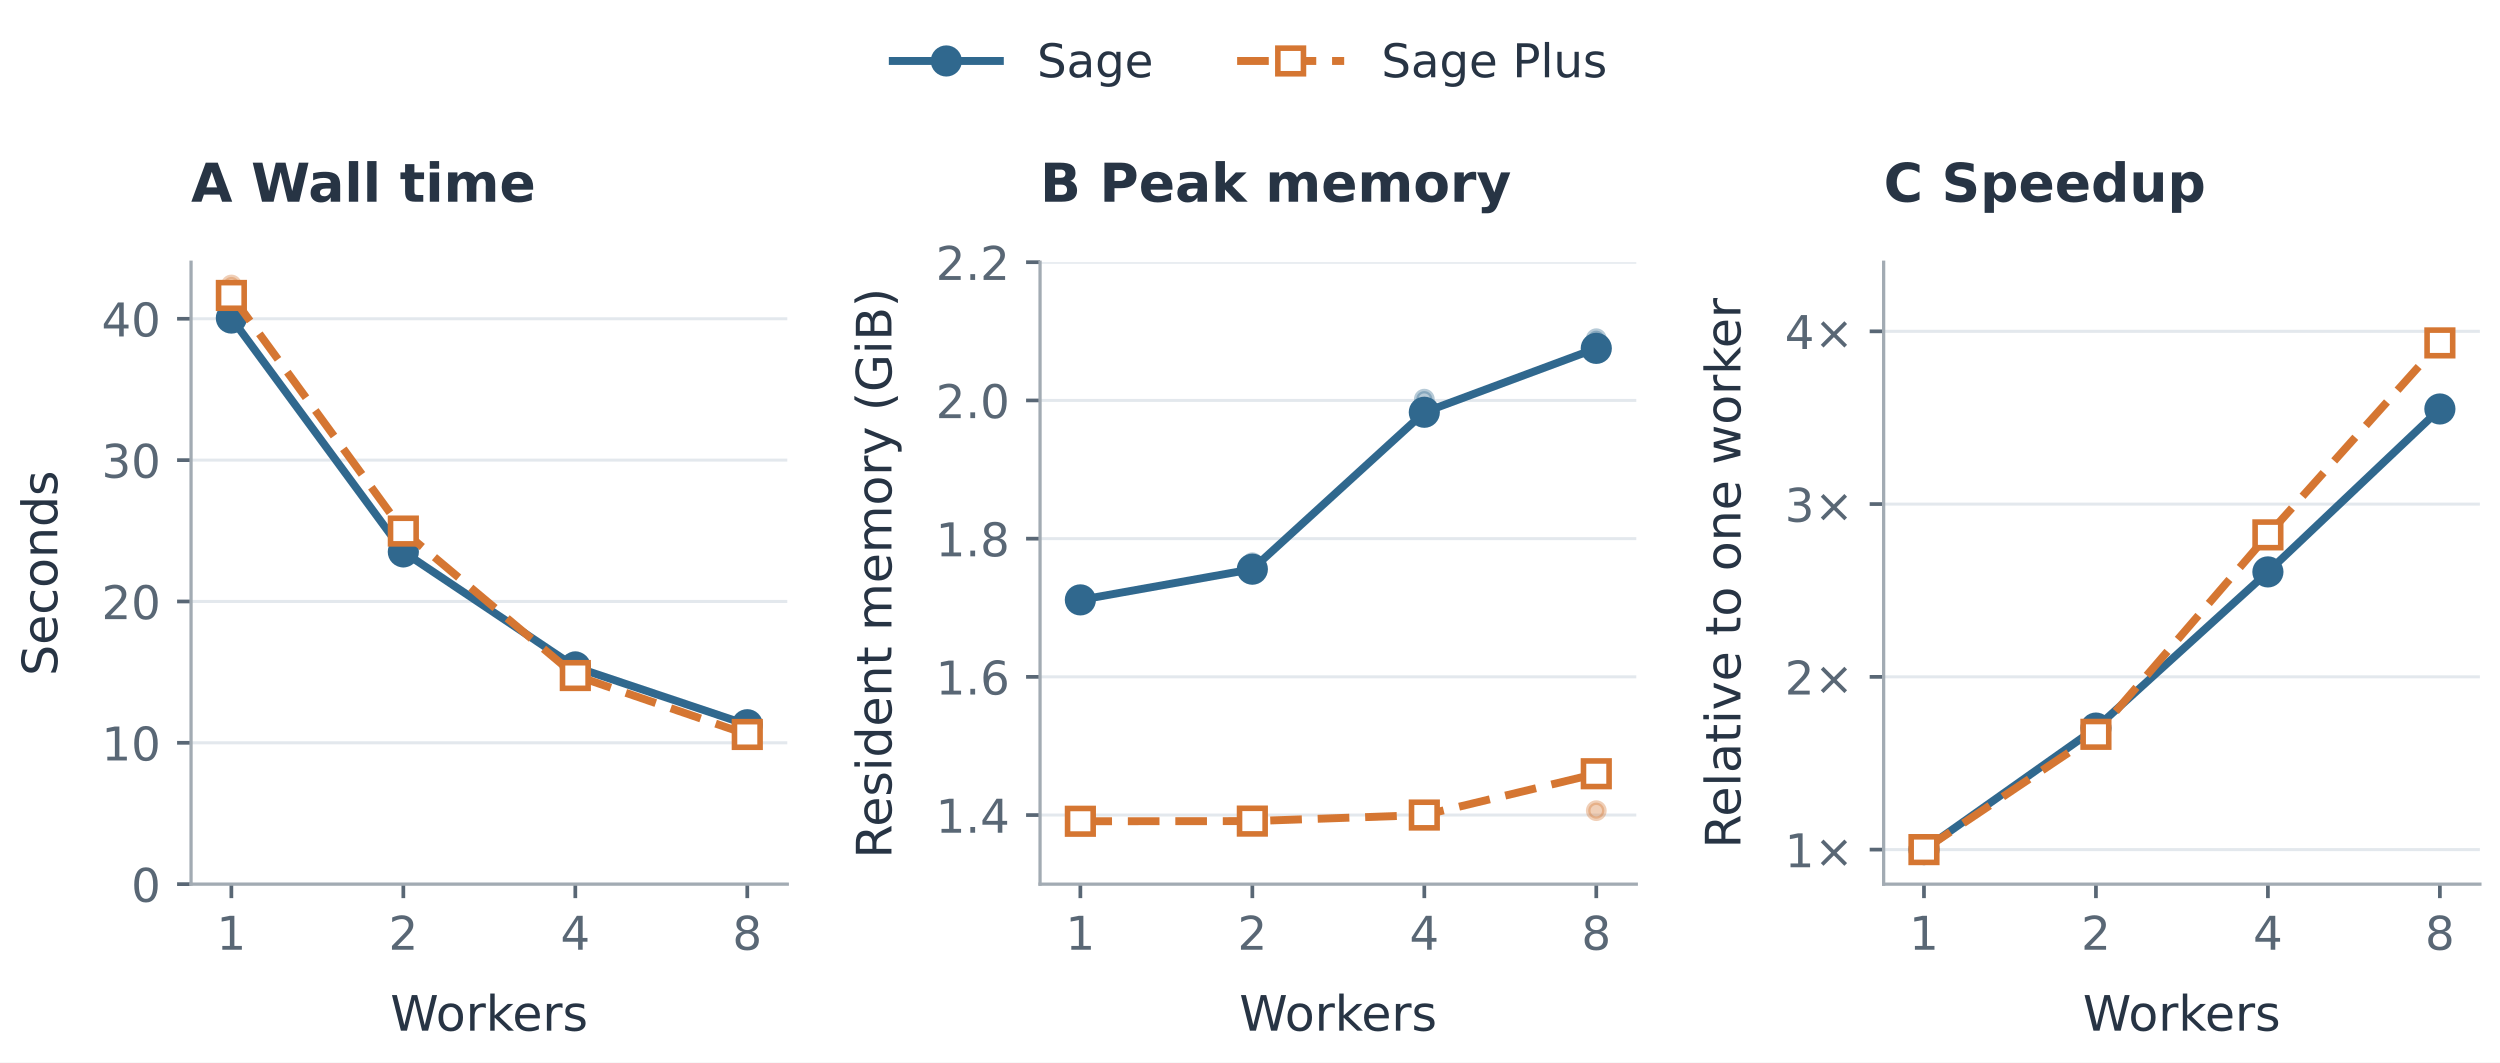
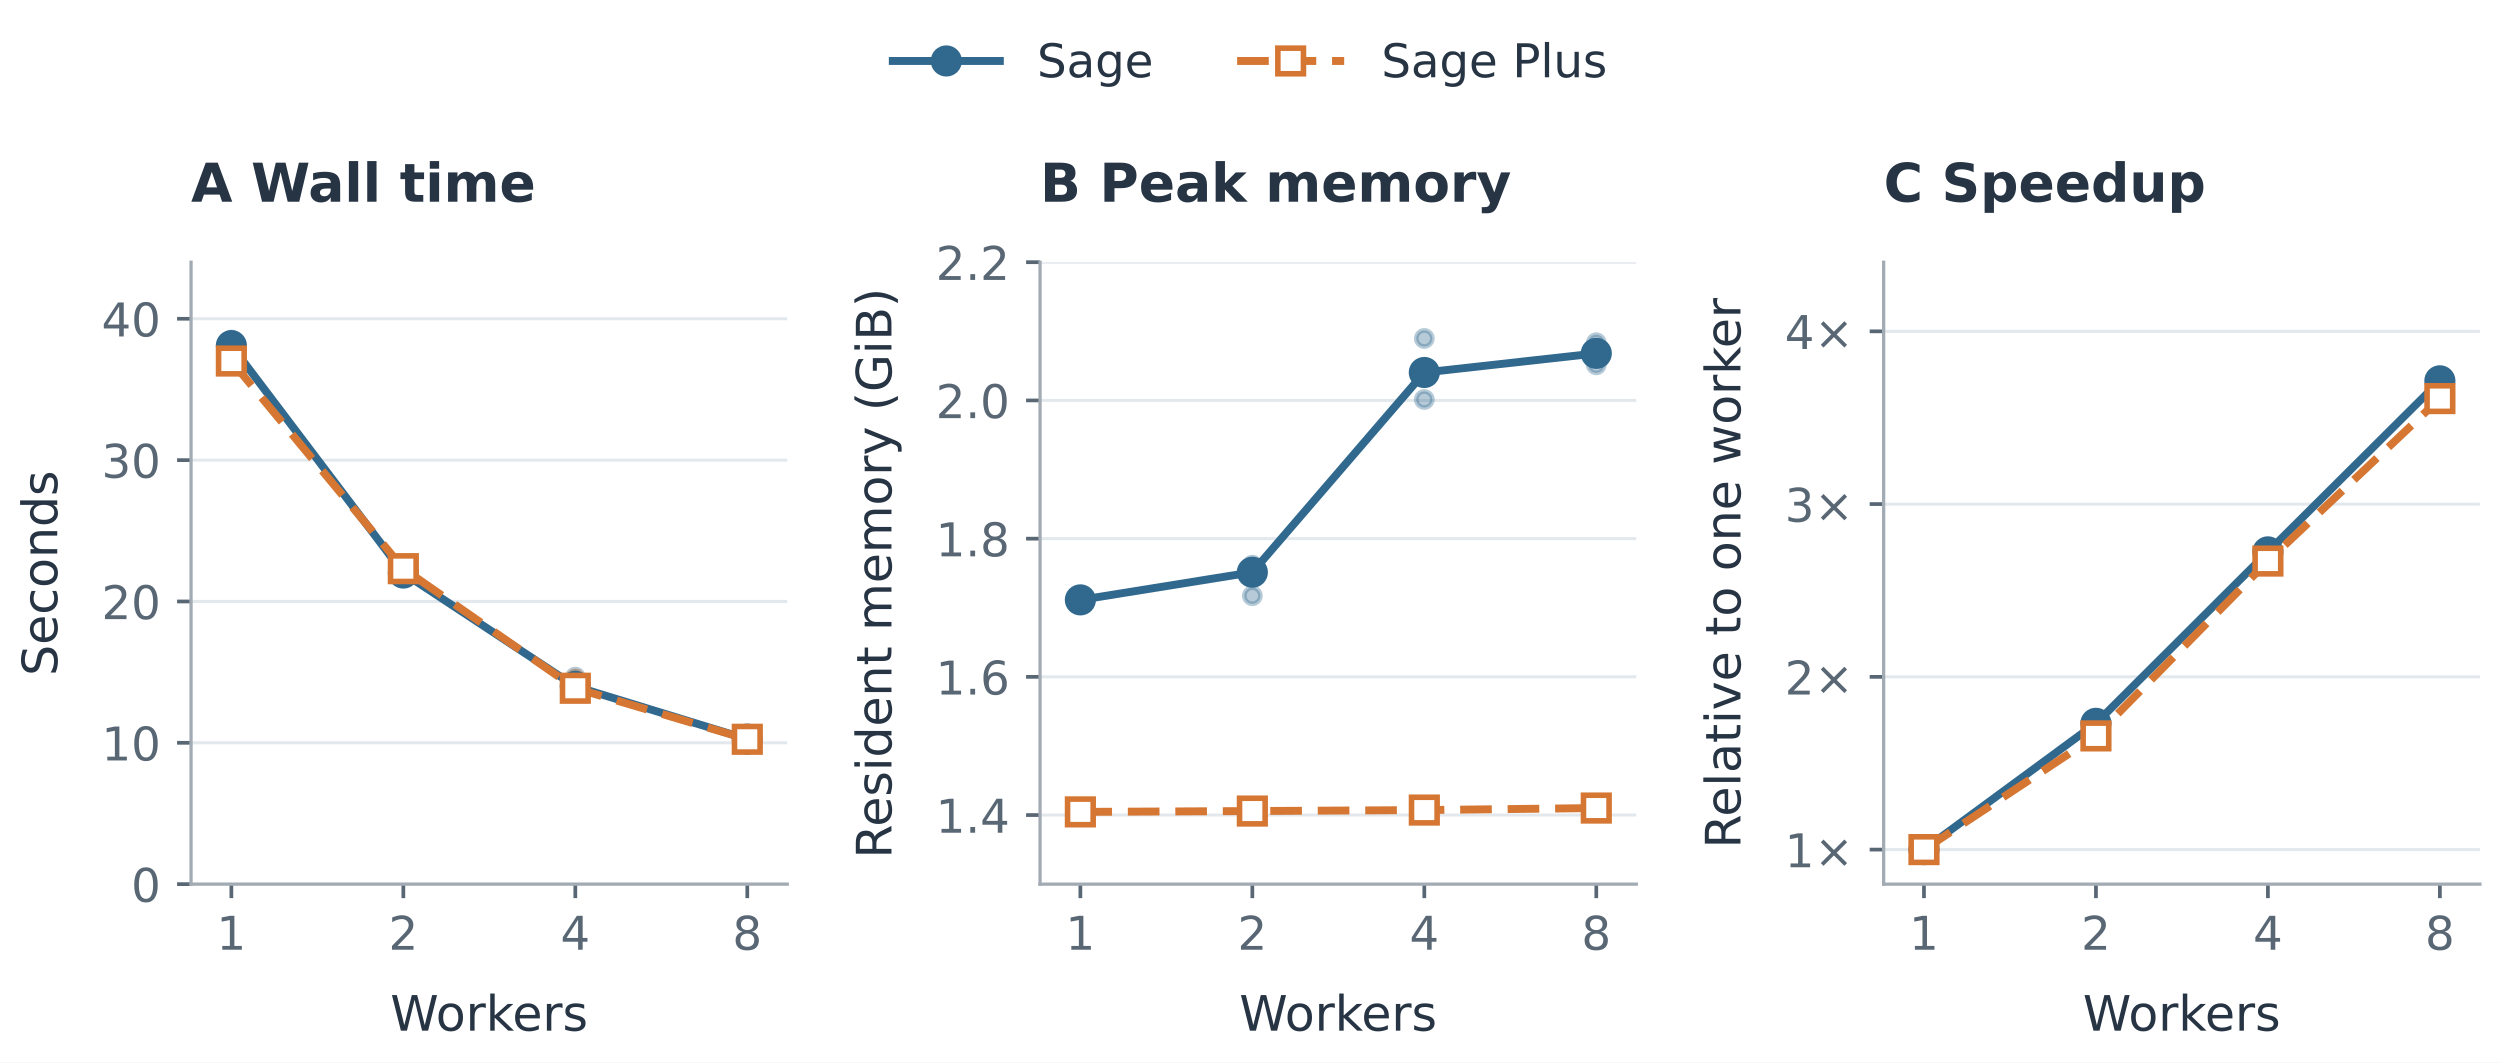
<svg xmlns="http://www.w3.org/2000/svg" xmlns:xlink="http://www.w3.org/1999/xlink" width="537.12pt" height="228.28pt" viewBox="0 0 537.12 228.28" version="1.1">
  <defs>
    <style type="text/css">*{stroke-linejoin: round; stroke-linecap: butt}</style>
  </defs>
  <g id="figure_1">
    <g id="patch_1">
      <path d="M 0 228.28  L 537.12 228.28  L 537.12 0  L 0 0  z " style="fill: #ffffff" />
    </g>
    <g id="axes_1">
      <g id="patch_2">
        <path d="M 41.046 189.959  L 169.148 189.959  L 169.148 56.339  L 41.046 56.339  z " style="fill: #ffffff" />
      </g>
      <g id="matplotlib.axis_1">
        <g id="xtick_1">
          <g id="line2d_1">
            <defs>
              <path id="ma67647b1fe" d="M 0 0  L 0 3  " style="stroke: #596775; stroke-width: 0.8" />
            </defs>
            <g>
              <use xlink:href="#ma67647b1fe" x="49.709" y="189.959" style="fill: #596775; stroke: #596775; stroke-width: 0.8" />
            </g>
          </g>
          <g id="text_1">
            <text style="font-size: 10px; font-family: 'DejaVu Sans'; text-anchor: middle; fill: #596775" x="49.709" y="204.057" transform="rotate(-0 49.70878 204.0568)">1</text>
          </g>
        </g>
        <g id="xtick_2">
          <g id="line2d_2">
            <g>
              <use xlink:href="#ma67647b1fe" x="86.656" y="189.959" style="fill: #596775; stroke: #596775; stroke-width: 0.8" />
            </g>
          </g>
          <g id="text_2">
            <text style="font-size: 10px; font-family: 'DejaVu Sans'; text-anchor: middle; fill: #596775" x="86.656" y="204.057" transform="rotate(-0 86.6565 204.0568)">2</text>
          </g>
        </g>
        <g id="xtick_3">
          <g id="line2d_3">
            <g>
              <use xlink:href="#ma67647b1fe" x="123.604" y="189.959" style="fill: #596775; stroke: #596775; stroke-width: 0.8" />
            </g>
          </g>
          <g id="text_3">
            <text style="font-size: 10px; font-family: 'DejaVu Sans'; text-anchor: middle; fill: #596775" x="123.604" y="204.057" transform="rotate(-0 123.6042 204.0568)">4</text>
          </g>
        </g>
        <g id="xtick_4">
          <g id="line2d_4">
            <g>
              <use xlink:href="#ma67647b1fe" x="160.552" y="189.959" style="fill: #596775; stroke: #596775; stroke-width: 0.8" />
            </g>
          </g>
          <g id="text_4">
            <text style="font-size: 10px; font-family: 'DejaVu Sans'; text-anchor: middle; fill: #596775" x="160.552" y="204.057" transform="rotate(-0 160.5519 204.0568)">8</text>
          </g>
        </g>
        <g id="text_5">
          <text style="font-size: 10.5px; font-family: 'DejaVu Sans'; text-anchor: middle; fill: #273444" x="105.097" y="221.438" transform="rotate(-0 105.097 221.4375)">Workers</text>
        </g>
      </g>
      <g id="matplotlib.axis_2">
        <g id="ytick_1">
          <g id="line2d_5">
            <path d="M 41.046 189.959  L 169.148 189.959  " clip-path="url(#pfbb60c9443)" style="fill: none; stroke: #e3e8ed; stroke-width: 0.65; stroke-linecap: square" />
          </g>
          <g id="line2d_6">
            <defs>
              <path id="m07b1a6ea65" d="M 0 0  L -3 0  " style="stroke: #596775; stroke-width: 0.8" />
            </defs>
            <g>
              <use xlink:href="#m07b1a6ea65" x="41.046" y="189.959" style="fill: #596775; stroke: #596775; stroke-width: 0.8" />
            </g>
          </g>
          <g id="text_6">
            <text style="font-size: 10px; font-family: 'DejaVu Sans'; text-anchor: end; fill: #596775" x="34.546" y="193.758" transform="rotate(-0 34.54582 193.758)">0</text>
          </g>
        </g>
        <g id="ytick_2">
          <g id="line2d_7">
            <path d="M 41.046 159.591  L 169.148 159.591  " clip-path="url(#pfbb60c9443)" style="fill: none; stroke: #e3e8ed; stroke-width: 0.65; stroke-linecap: square" />
          </g>
          <g id="line2d_8">
            <g>
              <use xlink:href="#m07b1a6ea65" x="41.046" y="159.591" style="fill: #596775; stroke: #596775; stroke-width: 0.8" />
            </g>
          </g>
          <g id="text_7">
            <text style="font-size: 10px; font-family: 'DejaVu Sans'; text-anchor: end; fill: #596775" x="34.546" y="163.39" transform="rotate(-0 34.54582 163.3898)">10</text>
          </g>
        </g>
        <g id="ytick_3">
          <g id="line2d_9">
            <path d="M 41.046 129.223  L 169.148 129.223  " clip-path="url(#pfbb60c9443)" style="fill: none; stroke: #e3e8ed; stroke-width: 0.65; stroke-linecap: square" />
          </g>
          <g id="line2d_10">
            <g>
              <use xlink:href="#m07b1a6ea65" x="41.046" y="129.223" style="fill: #596775; stroke: #596775; stroke-width: 0.8" />
            </g>
          </g>
          <g id="text_8">
            <text style="font-size: 10px; font-family: 'DejaVu Sans'; text-anchor: end; fill: #596775" x="34.546" y="133.022" transform="rotate(-0 34.54582 133.0216)">20</text>
          </g>
        </g>
        <g id="ytick_4">
          <g id="line2d_11">
            <path d="M 41.046 98.855  L 169.148 98.855  " clip-path="url(#pfbb60c9443)" style="fill: none; stroke: #e3e8ed; stroke-width: 0.65; stroke-linecap: square" />
          </g>
          <g id="line2d_12">
            <g>
              <use xlink:href="#m07b1a6ea65" x="41.046" y="98.855" style="fill: #596775; stroke: #596775; stroke-width: 0.8" />
            </g>
          </g>
          <g id="text_9">
            <text style="font-size: 10px; font-family: 'DejaVu Sans'; text-anchor: end; fill: #596775" x="34.546" y="102.653" transform="rotate(-0 34.54582 102.6533)">30</text>
          </g>
        </g>
        <g id="ytick_5">
          <g id="line2d_13">
            <path d="M 41.046 68.486  L 169.148 68.486  " clip-path="url(#pfbb60c9443)" style="fill: none; stroke: #e3e8ed; stroke-width: 0.65; stroke-linecap: square" />
          </g>
          <g id="line2d_14">
            <g>
              <use xlink:href="#m07b1a6ea65" x="41.046" y="68.486" style="fill: #596775; stroke: #596775; stroke-width: 0.8" />
            </g>
          </g>
          <g id="text_10">
            <text style="font-size: 10px; font-family: 'DejaVu Sans'; text-anchor: end; fill: #596775" x="34.546" y="72.285" transform="rotate(-0 34.54582 72.2851)">40</text>
          </g>
        </g>
        <g id="text_11">
          <text style="font-size: 10.5px; font-family: 'DejaVu Sans'; text-anchor: middle; fill: #273444" x="12.298" y="123.149" transform="rotate(-90 12.29836 123.1491)">Seconds</text>
        </g>
      </g>
      <g id="PathCollection_1">
        <defs>
          <path id="mdb1e1c463d" d="M 0 1.732  C 0.459 1.732 0.9 1.55 1.225 1.225  C 1.55 0.9 1.732 0.459 1.732 0  C 1.732 -0.459 1.55 -0.9 1.225 -1.225  C 0.9 -1.55 0.459 -1.732 0 -1.732  C -0.459 -1.732 -0.9 -1.55 -1.225 -1.225  C -1.55 -0.9 -1.732 -0.459 -1.732 0  C -1.732 0.459 -1.55 0.9 -1.225 1.225  C -0.9 1.55 -0.459 1.732 0 1.732  z " style="stroke: #30688e; stroke-opacity: 0.35" />
        </defs>
        <g clip-path="url(#pfbb60c9443)">
-           <use xlink:href="#mdb1e1c463d" x="49.709" y="67.241" style="fill: #30688e; fill-opacity: 0.35; stroke: #30688e; stroke-opacity: 0.35" />
-           <use xlink:href="#mdb1e1c463d" x="49.709" y="68.334" style="fill: #30688e; fill-opacity: 0.35; stroke: #30688e; stroke-opacity: 0.35" />
-           <use xlink:href="#mdb1e1c463d" x="49.709" y="69.094" style="fill: #30688e; fill-opacity: 0.35; stroke: #30688e; stroke-opacity: 0.35" />
+           <use xlink:href="#mdb1e1c463d" x="49.709" y="75.38" style="fill: #30688e; fill-opacity: 0.35; stroke: #30688e; stroke-opacity: 0.35" />
+           <use xlink:href="#mdb1e1c463d" x="49.709" y="73.042" style="fill: #30688e; fill-opacity: 0.35; stroke: #30688e; stroke-opacity: 0.35" />
+           <use xlink:href="#mdb1e1c463d" x="49.709" y="74.256" style="fill: #30688e; fill-opacity: 0.35; stroke: #30688e; stroke-opacity: 0.35" />
        </g>
      </g>
      <g id="PathCollection_2">
        <g clip-path="url(#pfbb60c9443)">
-           <use xlink:href="#mdb1e1c463d" x="86.656" y="117.318" style="fill: #30688e; fill-opacity: 0.35; stroke: #30688e; stroke-opacity: 0.35" />
-           <use xlink:href="#mdb1e1c463d" x="86.656" y="118.563" style="fill: #30688e; fill-opacity: 0.35; stroke: #30688e; stroke-opacity: 0.35" />
-           <use xlink:href="#mdb1e1c463d" x="86.656" y="119.717" style="fill: #30688e; fill-opacity: 0.35; stroke: #30688e; stroke-opacity: 0.35" />
+           <use xlink:href="#mdb1e1c463d" x="86.656" y="122.845" style="fill: #30688e; fill-opacity: 0.35; stroke: #30688e; stroke-opacity: 0.35" />
+           <use xlink:href="#mdb1e1c463d" x="86.656" y="123.119" style="fill: #30688e; fill-opacity: 0.35; stroke: #30688e; stroke-opacity: 0.35" />
+           <use xlink:href="#mdb1e1c463d" x="86.656" y="123.331" style="fill: #30688e; fill-opacity: 0.35; stroke: #30688e; stroke-opacity: 0.35" />
        </g>
      </g>
      <g id="PathCollection_3">
        <g clip-path="url(#pfbb60c9443)">
-           <use xlink:href="#mdb1e1c463d" x="123.604" y="142.099" style="fill: #30688e; fill-opacity: 0.35; stroke: #30688e; stroke-opacity: 0.35" />
-           <use xlink:href="#mdb1e1c463d" x="123.604" y="143.314" style="fill: #30688e; fill-opacity: 0.35; stroke: #30688e; stroke-opacity: 0.35" />
-           <use xlink:href="#mdb1e1c463d" x="123.604" y="144.012" style="fill: #30688e; fill-opacity: 0.35; stroke: #30688e; stroke-opacity: 0.35" />
+           <use xlink:href="#mdb1e1c463d" x="123.604" y="147.717" style="fill: #30688e; fill-opacity: 0.35; stroke: #30688e; stroke-opacity: 0.35" />
+           <use xlink:href="#mdb1e1c463d" x="123.604" y="145.47" style="fill: #30688e; fill-opacity: 0.35; stroke: #30688e; stroke-opacity: 0.35" />
+           <use xlink:href="#mdb1e1c463d" x="123.604" y="147.474" style="fill: #30688e; fill-opacity: 0.35; stroke: #30688e; stroke-opacity: 0.35" />
        </g>
      </g>
      <g id="PathCollection_4">
        <g clip-path="url(#pfbb60c9443)">
-           <use xlink:href="#mdb1e1c463d" x="160.552" y="155.977" style="fill: #30688e; fill-opacity: 0.35; stroke: #30688e; stroke-opacity: 0.35" />
-           <use xlink:href="#mdb1e1c463d" x="160.552" y="155.704" style="fill: #30688e; fill-opacity: 0.35; stroke: #30688e; stroke-opacity: 0.35" />
-           <use xlink:href="#mdb1e1c463d" x="160.552" y="155.431" style="fill: #30688e; fill-opacity: 0.35; stroke: #30688e; stroke-opacity: 0.35" />
+           <use xlink:href="#mdb1e1c463d" x="160.552" y="158.619" style="fill: #30688e; fill-opacity: 0.35; stroke: #30688e; stroke-opacity: 0.35" />
+           <use xlink:href="#mdb1e1c463d" x="160.552" y="159.895" style="fill: #30688e; fill-opacity: 0.35; stroke: #30688e; stroke-opacity: 0.35" />
+           <use xlink:href="#mdb1e1c463d" x="160.552" y="158.801" style="fill: #30688e; fill-opacity: 0.35; stroke: #30688e; stroke-opacity: 0.35" />
        </g>
      </g>
      <g id="PathCollection_5">
        <defs>
          <path id="m09f45ff270" d="M 0 1.732  C 0.459 1.732 0.9 1.55 1.225 1.225  C 1.55 0.9 1.732 0.459 1.732 0  C 1.732 -0.459 1.55 -0.9 1.225 -1.225  C 0.9 -1.55 0.459 -1.732 0 -1.732  C -0.459 -1.732 -0.9 -1.55 -1.225 -1.225  C -1.55 -0.9 -1.732 -0.459 -1.732 0  C -1.732 0.459 -1.55 0.9 -1.225 1.225  C -0.9 1.55 -0.459 1.732 0 1.732  z " style="stroke: #d57632; stroke-opacity: 0.35" />
        </defs>
        <g clip-path="url(#pfbb60c9443)">
-           <use xlink:href="#m09f45ff270" x="49.709" y="64.569" style="fill: #d57632; fill-opacity: 0.35; stroke: #d57632; stroke-opacity: 0.35" />
-           <use xlink:href="#m09f45ff270" x="49.709" y="61.228" style="fill: #d57632; fill-opacity: 0.35; stroke: #d57632; stroke-opacity: 0.35" />
-           <use xlink:href="#m09f45ff270" x="49.709" y="63.476" style="fill: #d57632; fill-opacity: 0.35; stroke: #d57632; stroke-opacity: 0.35" />
+           <use xlink:href="#m09f45ff270" x="49.709" y="77.657" style="fill: #d57632; fill-opacity: 0.35; stroke: #d57632; stroke-opacity: 0.35" />
+           <use xlink:href="#m09f45ff270" x="49.709" y="74.287" style="fill: #d57632; fill-opacity: 0.35; stroke: #d57632; stroke-opacity: 0.35" />
+           <use xlink:href="#m09f45ff270" x="49.709" y="77.566" style="fill: #d57632; fill-opacity: 0.35; stroke: #d57632; stroke-opacity: 0.35" />
        </g>
      </g>
      <g id="PathCollection_6">
        <g clip-path="url(#pfbb60c9443)">
-           <use xlink:href="#m09f45ff270" x="86.656" y="113.796" style="fill: #d57632; fill-opacity: 0.35; stroke: #d57632; stroke-opacity: 0.35" />
-           <use xlink:href="#m09f45ff270" x="86.656" y="115.952" style="fill: #d57632; fill-opacity: 0.35; stroke: #d57632; stroke-opacity: 0.35" />
-           <use xlink:href="#m09f45ff270" x="86.656" y="114.099" style="fill: #d57632; fill-opacity: 0.35; stroke: #d57632; stroke-opacity: 0.35" />
+           <use xlink:href="#m09f45ff270" x="86.656" y="122.876" style="fill: #d57632; fill-opacity: 0.35; stroke: #d57632; stroke-opacity: 0.35" />
+           <use xlink:href="#m09f45ff270" x="86.656" y="122.056" style="fill: #d57632; fill-opacity: 0.35; stroke: #d57632; stroke-opacity: 0.35" />
+           <use xlink:href="#m09f45ff270" x="86.656" y="122.177" style="fill: #d57632; fill-opacity: 0.35; stroke: #d57632; stroke-opacity: 0.35" />
        </g>
      </g>
      <g id="PathCollection_7">
        <g clip-path="url(#pfbb60c9443)">
-           <use xlink:href="#m09f45ff270" x="123.604" y="144.923" style="fill: #d57632; fill-opacity: 0.35; stroke: #d57632; stroke-opacity: 0.35" />
-           <use xlink:href="#m09f45ff270" x="123.604" y="145.136" style="fill: #d57632; fill-opacity: 0.35; stroke: #d57632; stroke-opacity: 0.35" />
-           <use xlink:href="#m09f45ff270" x="123.604" y="145.288" style="fill: #d57632; fill-opacity: 0.35; stroke: #d57632; stroke-opacity: 0.35" />
+           <use xlink:href="#m09f45ff270" x="123.604" y="147.93" style="fill: #d57632; fill-opacity: 0.35; stroke: #d57632; stroke-opacity: 0.35" />
+           <use xlink:href="#m09f45ff270" x="123.604" y="145.865" style="fill: #d57632; fill-opacity: 0.35; stroke: #d57632; stroke-opacity: 0.35" />
+           <use xlink:href="#m09f45ff270" x="123.604" y="147.869" style="fill: #d57632; fill-opacity: 0.35; stroke: #d57632; stroke-opacity: 0.35" />
        </g>
      </g>
      <g id="PathCollection_8">
        <g clip-path="url(#pfbb60c9443)">
-           <use xlink:href="#m09f45ff270" x="160.552" y="158.073" style="fill: #d57632; fill-opacity: 0.35; stroke: #d57632; stroke-opacity: 0.35" />
-           <use xlink:href="#m09f45ff270" x="160.552" y="157.678" style="fill: #d57632; fill-opacity: 0.35; stroke: #d57632; stroke-opacity: 0.35" />
-           <use xlink:href="#m09f45ff270" x="160.552" y="157.799" style="fill: #d57632; fill-opacity: 0.35; stroke: #d57632; stroke-opacity: 0.35" />
+           <use xlink:href="#m09f45ff270" x="160.552" y="158.771" style="fill: #d57632; fill-opacity: 0.35; stroke: #d57632; stroke-opacity: 0.35" />
+           <use xlink:href="#m09f45ff270" x="160.552" y="159.378" style="fill: #d57632; fill-opacity: 0.35; stroke: #d57632; stroke-opacity: 0.35" />
+           <use xlink:href="#m09f45ff270" x="160.552" y="158.832" style="fill: #d57632; fill-opacity: 0.35; stroke: #d57632; stroke-opacity: 0.35" />
        </g>
      </g>
      <g id="patch_3">
        <path d="M 41.046 189.959  L 41.046 56.339  " style="fill: none; stroke: #a2abb3; stroke-width: 0.7; stroke-linejoin: miter; stroke-linecap: square" />
      </g>
      <g id="patch_4">
        <path d="M 41.046 189.959  L 169.148 189.959  " style="fill: none; stroke: #a2abb3; stroke-width: 0.7; stroke-linejoin: miter; stroke-linecap: square" />
      </g>
      <g id="line2d_15">
-         <path d="M 49.709 68.334  L 86.656 118.563  L 123.604 143.314  L 160.552 155.704  " clip-path="url(#pfbb60c9443)" style="fill: none; stroke: #30688e; stroke-width: 1.7; stroke-linecap: square" />
+         <path d="M 49.709 74.256  L 86.656 123.119  L 123.604 147.474  L 160.552 158.801  " clip-path="url(#pfbb60c9443)" style="fill: none; stroke: #30688e; stroke-width: 1.7; stroke-linecap: square" />
        <defs>
          <path id="m2ec25e5ec6" d="M 0 2.75  C 0.729 2.75 1.429 2.46 1.945 1.945  C 2.46 1.429 2.75 0.729 2.75 0  C 2.75 -0.729 2.46 -1.429 1.945 -1.945  C 1.429 -2.46 0.729 -2.75 0 -2.75  C -0.729 -2.75 -1.429 -2.46 -1.945 -1.945  C -2.46 -1.429 -2.75 -0.729 -2.75 0  C -2.75 0.729 -2.46 1.429 -1.945 1.945  C -1.429 2.46 -0.729 2.75 0 2.75  z " style="stroke: #30688e; stroke-width: 1.2" />
        </defs>
        <g clip-path="url(#pfbb60c9443)">
-           <use xlink:href="#m2ec25e5ec6" x="49.709" y="68.334" style="fill: #30688e; stroke: #30688e; stroke-width: 1.2" />
-           <use xlink:href="#m2ec25e5ec6" x="86.656" y="118.563" style="fill: #30688e; stroke: #30688e; stroke-width: 1.2" />
-           <use xlink:href="#m2ec25e5ec6" x="123.604" y="143.314" style="fill: #30688e; stroke: #30688e; stroke-width: 1.2" />
-           <use xlink:href="#m2ec25e5ec6" x="160.552" y="155.704" style="fill: #30688e; stroke: #30688e; stroke-width: 1.2" />
+           <use xlink:href="#m2ec25e5ec6" x="49.709" y="74.256" style="fill: #30688e; stroke: #30688e; stroke-width: 1.2" />
+           <use xlink:href="#m2ec25e5ec6" x="86.656" y="123.119" style="fill: #30688e; stroke: #30688e; stroke-width: 1.2" />
+           <use xlink:href="#m2ec25e5ec6" x="123.604" y="147.474" style="fill: #30688e; stroke: #30688e; stroke-width: 1.2" />
+           <use xlink:href="#m2ec25e5ec6" x="160.552" y="158.801" style="fill: #30688e; stroke: #30688e; stroke-width: 1.2" />
        </g>
      </g>
      <g id="line2d_16">
-         <path d="M 49.709 63.476  L 86.656 114.099  L 123.604 145.136  L 160.552 157.799  " clip-path="url(#pfbb60c9443)" style="fill: none; stroke-dasharray: 6.8,3.4; stroke-dashoffset: 0; stroke: #d57632; stroke-width: 1.7" />
+         <path d="M 49.709 77.566  L 86.656 122.177  L 123.604 147.869  L 160.552 158.832  " clip-path="url(#pfbb60c9443)" style="fill: none; stroke-dasharray: 6.8,3.4; stroke-dashoffset: 0; stroke: #d57632; stroke-width: 1.7" />
        <defs>
          <path id="m84e4012bae" d="M -2.75 2.75  L 2.75 2.75  L 2.75 -2.75  L -2.75 -2.75  z " style="stroke: #d57632; stroke-width: 1.2; stroke-linejoin: miter" />
        </defs>
        <g clip-path="url(#pfbb60c9443)">
-           <use xlink:href="#m84e4012bae" x="49.709" y="63.476" style="fill: #ffffff; stroke: #d57632; stroke-width: 1.2; stroke-linejoin: miter" />
-           <use xlink:href="#m84e4012bae" x="86.656" y="114.099" style="fill: #ffffff; stroke: #d57632; stroke-width: 1.2; stroke-linejoin: miter" />
-           <use xlink:href="#m84e4012bae" x="123.604" y="145.136" style="fill: #ffffff; stroke: #d57632; stroke-width: 1.2; stroke-linejoin: miter" />
-           <use xlink:href="#m84e4012bae" x="160.552" y="157.799" style="fill: #ffffff; stroke: #d57632; stroke-width: 1.2; stroke-linejoin: miter" />
+           <use xlink:href="#m84e4012bae" x="49.709" y="77.566" style="fill: #ffffff; stroke: #d57632; stroke-width: 1.2; stroke-linejoin: miter" />
+           <use xlink:href="#m84e4012bae" x="86.656" y="122.177" style="fill: #ffffff; stroke: #d57632; stroke-width: 1.2; stroke-linejoin: miter" />
+           <use xlink:href="#m84e4012bae" x="123.604" y="147.869" style="fill: #ffffff; stroke: #d57632; stroke-width: 1.2; stroke-linejoin: miter" />
+           <use xlink:href="#m84e4012bae" x="160.552" y="158.832" style="fill: #ffffff; stroke: #d57632; stroke-width: 1.2; stroke-linejoin: miter" />
        </g>
      </g>
      <g id="text_12">
        <text style="font-weight: 700; font-size: 11.5px; font-family: 'DejaVu Sans'; text-anchor: start; fill: #273444" x="41.046" y="43.339" transform="rotate(-0 41.04582 43.33898)">A  Wall time</text>
      </g>
    </g>
    <g id="axes_2">
      <g id="patch_5">
        <path d="M 223.452 189.959  L 351.555 189.959  L 351.555 56.339  L 223.452 56.339  z " style="fill: #ffffff" />
      </g>
      <g id="matplotlib.axis_3">
        <g id="xtick_5">
          <g id="line2d_17">
            <g>
              <use xlink:href="#ma67647b1fe" x="232.115" y="189.959" style="fill: #596775; stroke: #596775; stroke-width: 0.8" />
            </g>
          </g>
          <g id="text_13">
            <text style="font-size: 10px; font-family: 'DejaVu Sans'; text-anchor: middle; fill: #596775" x="232.115" y="204.057" transform="rotate(-0 232.1151 204.0568)">1</text>
          </g>
        </g>
        <g id="xtick_6">
          <g id="line2d_18">
            <g>
              <use xlink:href="#ma67647b1fe" x="269.063" y="189.959" style="fill: #596775; stroke: #596775; stroke-width: 0.8" />
            </g>
          </g>
          <g id="text_14">
            <text style="font-size: 10px; font-family: 'DejaVu Sans'; text-anchor: middle; fill: #596775" x="269.063" y="204.057" transform="rotate(-0 269.0629 204.0568)">2</text>
          </g>
        </g>
        <g id="xtick_7">
          <g id="line2d_19">
            <g>
              <use xlink:href="#ma67647b1fe" x="306.011" y="189.959" style="fill: #596775; stroke: #596775; stroke-width: 0.8" />
            </g>
          </g>
          <g id="text_15">
            <text style="font-size: 10px; font-family: 'DejaVu Sans'; text-anchor: middle; fill: #596775" x="306.011" y="204.057" transform="rotate(-0 306.0106 204.0568)">4</text>
          </g>
        </g>
        <g id="xtick_8">
          <g id="line2d_20">
            <g>
              <use xlink:href="#ma67647b1fe" x="342.958" y="189.959" style="fill: #596775; stroke: #596775; stroke-width: 0.8" />
            </g>
          </g>
          <g id="text_16">
            <text style="font-size: 10px; font-family: 'DejaVu Sans'; text-anchor: middle; fill: #596775" x="342.958" y="204.057" transform="rotate(-0 342.9583 204.0568)">8</text>
          </g>
        </g>
        <g id="text_17">
          <text style="font-size: 10.5px; font-family: 'DejaVu Sans'; text-anchor: middle; fill: #273444" x="287.503" y="221.438" transform="rotate(-0 287.5034 221.4375)">Workers</text>
        </g>
      </g>
      <g id="matplotlib.axis_4">
        <g id="ytick_6">
          <g id="line2d_21">
            <path d="M 223.452 175.112  L 351.555 175.112  " clip-path="url(#p65ef04b254)" style="fill: none; stroke: #e3e8ed; stroke-width: 0.65; stroke-linecap: square" />
          </g>
          <g id="line2d_22">
            <g>
              <use xlink:href="#m07b1a6ea65" x="223.452" y="175.112" style="fill: #596775; stroke: #596775; stroke-width: 0.8" />
            </g>
          </g>
          <g id="text_18">
            <text style="font-size: 10px; font-family: 'DejaVu Sans'; text-anchor: end; fill: #596775" x="216.952" y="178.911" transform="rotate(-0 216.9522 178.9113)">1.4</text>
          </g>
        </g>
        <g id="ytick_7">
          <g id="line2d_23">
            <path d="M 223.452 145.419  L 351.555 145.419  " clip-path="url(#p65ef04b254)" style="fill: none; stroke: #e3e8ed; stroke-width: 0.65; stroke-linecap: square" />
          </g>
          <g id="line2d_24">
            <g>
              <use xlink:href="#m07b1a6ea65" x="223.452" y="145.419" style="fill: #596775; stroke: #596775; stroke-width: 0.8" />
            </g>
          </g>
          <g id="text_19">
            <text style="font-size: 10px; font-family: 'DejaVu Sans'; text-anchor: end; fill: #596775" x="216.952" y="149.218" transform="rotate(-0 216.9522 149.2179)">1.6</text>
          </g>
        </g>
        <g id="ytick_8">
          <g id="line2d_25">
            <path d="M 223.452 115.726  L 351.555 115.726  " clip-path="url(#p65ef04b254)" style="fill: none; stroke: #e3e8ed; stroke-width: 0.65; stroke-linecap: square" />
          </g>
          <g id="line2d_26">
            <g>
              <use xlink:href="#m07b1a6ea65" x="223.452" y="115.726" style="fill: #596775; stroke: #596775; stroke-width: 0.8" />
            </g>
          </g>
          <g id="text_20">
            <text style="font-size: 10px; font-family: 'DejaVu Sans'; text-anchor: end; fill: #596775" x="216.952" y="119.525" transform="rotate(-0 216.9522 119.5246)">1.8</text>
          </g>
        </g>
        <g id="ytick_9">
          <g id="line2d_27">
            <path d="M 223.452 86.032  L 351.555 86.032  " clip-path="url(#p65ef04b254)" style="fill: none; stroke: #e3e8ed; stroke-width: 0.65; stroke-linecap: square" />
          </g>
          <g id="line2d_28">
            <g>
              <use xlink:href="#m07b1a6ea65" x="223.452" y="86.032" style="fill: #596775; stroke: #596775; stroke-width: 0.8" />
            </g>
          </g>
          <g id="text_21">
            <text style="font-size: 10px; font-family: 'DejaVu Sans'; text-anchor: end; fill: #596775" x="216.952" y="89.831" transform="rotate(-0 216.9522 89.83119)">2.0</text>
          </g>
        </g>
        <g id="ytick_10">
          <g id="line2d_29">
            <path d="M 223.452 56.339  L 351.555 56.339  " clip-path="url(#p65ef04b254)" style="fill: none; stroke: #e3e8ed; stroke-width: 0.65; stroke-linecap: square" />
          </g>
          <g id="line2d_30">
            <g>
              <use xlink:href="#m07b1a6ea65" x="223.452" y="56.339" style="fill: #596775; stroke: #596775; stroke-width: 0.8" />
            </g>
          </g>
          <g id="text_22">
            <text style="font-size: 10px; font-family: 'DejaVu Sans'; text-anchor: end; fill: #596775" x="216.952" y="60.138" transform="rotate(-0 216.9522 60.13781)">2.2</text>
          </g>
        </g>
        <g id="text_23">
          <text style="font-size: 10.5px; font-family: 'DejaVu Sans'; text-anchor: middle; fill: #273444" x="191.527" y="123.149" transform="rotate(-90 191.5266 123.1491)">Resident memory (GiB)</text>
        </g>
      </g>
      <g id="PathCollection_9">
        <g clip-path="url(#p65ef04b254)">
-           <use xlink:href="#mdb1e1c463d" x="232.115" y="128.911" style="fill: #30688e; fill-opacity: 0.35; stroke: #30688e; stroke-opacity: 0.35" />
-           <use xlink:href="#mdb1e1c463d" x="232.115" y="128.86" style="fill: #30688e; fill-opacity: 0.35; stroke: #30688e; stroke-opacity: 0.35" />
-           <use xlink:href="#mdb1e1c463d" x="232.115" y="128.885" style="fill: #30688e; fill-opacity: 0.35; stroke: #30688e; stroke-opacity: 0.35" />
+           <use xlink:href="#mdb1e1c463d" x="232.115" y="128.892" style="fill: #30688e; fill-opacity: 0.35; stroke: #30688e; stroke-opacity: 0.35" />
+           <use xlink:href="#mdb1e1c463d" x="232.115" y="128.862" style="fill: #30688e; fill-opacity: 0.35; stroke: #30688e; stroke-opacity: 0.35" />
+           <use xlink:href="#mdb1e1c463d" x="232.115" y="128.883" style="fill: #30688e; fill-opacity: 0.35; stroke: #30688e; stroke-opacity: 0.35" />
        </g>
      </g>
      <g id="PathCollection_10">
        <g clip-path="url(#p65ef04b254)">
-           <use xlink:href="#mdb1e1c463d" x="269.063" y="122.286" style="fill: #30688e; fill-opacity: 0.35; stroke: #30688e; stroke-opacity: 0.35" />
-           <use xlink:href="#mdb1e1c463d" x="269.063" y="120.898" style="fill: #30688e; fill-opacity: 0.35; stroke: #30688e; stroke-opacity: 0.35" />
-           <use xlink:href="#mdb1e1c463d" x="269.063" y="123.319" style="fill: #30688e; fill-opacity: 0.35; stroke: #30688e; stroke-opacity: 0.35" />
+           <use xlink:href="#mdb1e1c463d" x="269.063" y="121.418" style="fill: #30688e; fill-opacity: 0.35; stroke: #30688e; stroke-opacity: 0.35" />
+           <use xlink:href="#mdb1e1c463d" x="269.063" y="127.995" style="fill: #30688e; fill-opacity: 0.35; stroke: #30688e; stroke-opacity: 0.35" />
+           <use xlink:href="#mdb1e1c463d" x="269.063" y="122.945" style="fill: #30688e; fill-opacity: 0.35; stroke: #30688e; stroke-opacity: 0.35" />
        </g>
      </g>
      <g id="PathCollection_11">
        <g clip-path="url(#p65ef04b254)">
-           <use xlink:href="#mdb1e1c463d" x="306.011" y="85.756" style="fill: #30688e; fill-opacity: 0.35; stroke: #30688e; stroke-opacity: 0.35" />
-           <use xlink:href="#mdb1e1c463d" x="306.011" y="88.574" style="fill: #30688e; fill-opacity: 0.35; stroke: #30688e; stroke-opacity: 0.35" />
-           <use xlink:href="#mdb1e1c463d" x="306.011" y="88.781" style="fill: #30688e; fill-opacity: 0.35; stroke: #30688e; stroke-opacity: 0.35" />
+           <use xlink:href="#mdb1e1c463d" x="306.011" y="72.717" style="fill: #30688e; fill-opacity: 0.35; stroke: #30688e; stroke-opacity: 0.35" />
+           <use xlink:href="#mdb1e1c463d" x="306.011" y="85.828" style="fill: #30688e; fill-opacity: 0.35; stroke: #30688e; stroke-opacity: 0.35" />
+           <use xlink:href="#mdb1e1c463d" x="306.011" y="80.029" style="fill: #30688e; fill-opacity: 0.35; stroke: #30688e; stroke-opacity: 0.35" />
        </g>
      </g>
      <g id="PathCollection_12">
        <g clip-path="url(#p65ef04b254)">
-           <use xlink:href="#mdb1e1c463d" x="342.958" y="72.77" style="fill: #30688e; fill-opacity: 0.35; stroke: #30688e; stroke-opacity: 0.35" />
-           <use xlink:href="#mdb1e1c463d" x="342.958" y="74.846" style="fill: #30688e; fill-opacity: 0.35; stroke: #30688e; stroke-opacity: 0.35" />
-           <use xlink:href="#mdb1e1c463d" x="342.958" y="74.965" style="fill: #30688e; fill-opacity: 0.35; stroke: #30688e; stroke-opacity: 0.35" />
+           <use xlink:href="#mdb1e1c463d" x="342.958" y="73.629" style="fill: #30688e; fill-opacity: 0.35; stroke: #30688e; stroke-opacity: 0.35" />
+           <use xlink:href="#mdb1e1c463d" x="342.958" y="75.92" style="fill: #30688e; fill-opacity: 0.35; stroke: #30688e; stroke-opacity: 0.35" />
+           <use xlink:href="#mdb1e1c463d" x="342.958" y="78.388" style="fill: #30688e; fill-opacity: 0.35; stroke: #30688e; stroke-opacity: 0.35" />
        </g>
      </g>
      <g id="PathCollection_13">
        <g clip-path="url(#p65ef04b254)">
-           <use xlink:href="#m09f45ff270" x="232.115" y="176.52" style="fill: #d57632; fill-opacity: 0.35; stroke: #d57632; stroke-opacity: 0.35" />
-           <use xlink:href="#m09f45ff270" x="232.115" y="176.447" style="fill: #d57632; fill-opacity: 0.35; stroke: #d57632; stroke-opacity: 0.35" />
-           <use xlink:href="#m09f45ff270" x="232.115" y="176.447" style="fill: #d57632; fill-opacity: 0.35; stroke: #d57632; stroke-opacity: 0.35" />
+           <use xlink:href="#m09f45ff270" x="232.115" y="174.381" style="fill: #d57632; fill-opacity: 0.35; stroke: #d57632; stroke-opacity: 0.35" />
+           <use xlink:href="#m09f45ff270" x="232.115" y="174.434" style="fill: #d57632; fill-opacity: 0.35; stroke: #d57632; stroke-opacity: 0.35" />
+           <use xlink:href="#m09f45ff270" x="232.115" y="174.451" style="fill: #d57632; fill-opacity: 0.35; stroke: #d57632; stroke-opacity: 0.35" />
        </g>
      </g>
      <g id="PathCollection_14">
        <g clip-path="url(#p65ef04b254)">
-           <use xlink:href="#m09f45ff270" x="269.063" y="176.427" style="fill: #d57632; fill-opacity: 0.35; stroke: #d57632; stroke-opacity: 0.35" />
-           <use xlink:href="#m09f45ff270" x="269.063" y="176.374" style="fill: #d57632; fill-opacity: 0.35; stroke: #d57632; stroke-opacity: 0.35" />
-           <use xlink:href="#m09f45ff270" x="269.063" y="176.412" style="fill: #d57632; fill-opacity: 0.35; stroke: #d57632; stroke-opacity: 0.35" />
+           <use xlink:href="#m09f45ff270" x="269.063" y="174.253" style="fill: #d57632; fill-opacity: 0.35; stroke: #d57632; stroke-opacity: 0.35" />
+           <use xlink:href="#m09f45ff270" x="269.063" y="174.148" style="fill: #d57632; fill-opacity: 0.35; stroke: #d57632; stroke-opacity: 0.35" />
+           <use xlink:href="#m09f45ff270" x="269.063" y="174.279" style="fill: #d57632; fill-opacity: 0.35; stroke: #d57632; stroke-opacity: 0.35" />
        </g>
      </g>
      <g id="PathCollection_15">
        <g clip-path="url(#p65ef04b254)">
-           <use xlink:href="#m09f45ff270" x="306.011" y="174.095" style="fill: #d57632; fill-opacity: 0.35; stroke: #d57632; stroke-opacity: 0.35" />
-           <use xlink:href="#m09f45ff270" x="306.011" y="175.11" style="fill: #d57632; fill-opacity: 0.35; stroke: #d57632; stroke-opacity: 0.35" />
-           <use xlink:href="#m09f45ff270" x="306.011" y="175.847" style="fill: #d57632; fill-opacity: 0.35; stroke: #d57632; stroke-opacity: 0.35" />
+           <use xlink:href="#m09f45ff270" x="306.011" y="174.041" style="fill: #d57632; fill-opacity: 0.35; stroke: #d57632; stroke-opacity: 0.35" />
+           <use xlink:href="#m09f45ff270" x="306.011" y="174.255" style="fill: #d57632; fill-opacity: 0.35; stroke: #d57632; stroke-opacity: 0.35" />
+           <use xlink:href="#m09f45ff270" x="306.011" y="173.533" style="fill: #d57632; fill-opacity: 0.35; stroke: #d57632; stroke-opacity: 0.35" />
        </g>
      </g>
      <g id="PathCollection_16">
        <g clip-path="url(#p65ef04b254)">
-           <use xlink:href="#m09f45ff270" x="342.958" y="166.238" style="fill: #d57632; fill-opacity: 0.35; stroke: #d57632; stroke-opacity: 0.35" />
-           <use xlink:href="#m09f45ff270" x="342.958" y="174.169" style="fill: #d57632; fill-opacity: 0.35; stroke: #d57632; stroke-opacity: 0.35" />
-           <use xlink:href="#m09f45ff270" x="342.958" y="165.652" style="fill: #d57632; fill-opacity: 0.35; stroke: #d57632; stroke-opacity: 0.35" />
+           <use xlink:href="#m09f45ff270" x="342.958" y="173.842" style="fill: #d57632; fill-opacity: 0.35; stroke: #d57632; stroke-opacity: 0.35" />
+           <use xlink:href="#m09f45ff270" x="342.958" y="173.607" style="fill: #d57632; fill-opacity: 0.35; stroke: #d57632; stroke-opacity: 0.35" />
+           <use xlink:href="#m09f45ff270" x="342.958" y="173.588" style="fill: #d57632; fill-opacity: 0.35; stroke: #d57632; stroke-opacity: 0.35" />
        </g>
      </g>
      <g id="patch_6">
        <path d="M 223.452 189.959  L 223.452 56.339  " style="fill: none; stroke: #a2abb3; stroke-width: 0.7; stroke-linejoin: miter; stroke-linecap: square" />
      </g>
      <g id="patch_7">
        <path d="M 223.452 189.959  L 351.555 189.959  " style="fill: none; stroke: #a2abb3; stroke-width: 0.7; stroke-linejoin: miter; stroke-linecap: square" />
      </g>
      <g id="line2d_31">
-         <path d="M 232.115 128.885  L 269.063 122.286  L 306.011 88.574  L 342.958 74.846  " clip-path="url(#p65ef04b254)" style="fill: none; stroke: #30688e; stroke-width: 1.7; stroke-linecap: square" />
-         <g clip-path="url(#p65ef04b254)">
-           <use xlink:href="#m2ec25e5ec6" x="232.115" y="128.885" style="fill: #30688e; stroke: #30688e; stroke-width: 1.2" />
-           <use xlink:href="#m2ec25e5ec6" x="269.063" y="122.286" style="fill: #30688e; stroke: #30688e; stroke-width: 1.2" />
-           <use xlink:href="#m2ec25e5ec6" x="306.011" y="88.574" style="fill: #30688e; stroke: #30688e; stroke-width: 1.2" />
-           <use xlink:href="#m2ec25e5ec6" x="342.958" y="74.846" style="fill: #30688e; stroke: #30688e; stroke-width: 1.2" />
+         <path d="M 232.115 128.883  L 269.063 122.945  L 306.011 80.029  L 342.958 75.92  " clip-path="url(#p65ef04b254)" style="fill: none; stroke: #30688e; stroke-width: 1.7; stroke-linecap: square" />
+         <g clip-path="url(#p65ef04b254)">
+           <use xlink:href="#m2ec25e5ec6" x="232.115" y="128.883" style="fill: #30688e; stroke: #30688e; stroke-width: 1.2" />
+           <use xlink:href="#m2ec25e5ec6" x="269.063" y="122.945" style="fill: #30688e; stroke: #30688e; stroke-width: 1.2" />
+           <use xlink:href="#m2ec25e5ec6" x="306.011" y="80.029" style="fill: #30688e; stroke: #30688e; stroke-width: 1.2" />
+           <use xlink:href="#m2ec25e5ec6" x="342.958" y="75.92" style="fill: #30688e; stroke: #30688e; stroke-width: 1.2" />
        </g>
      </g>
      <g id="line2d_32">
-         <path d="M 232.115 176.447  L 269.063 176.412  L 306.011 175.11  L 342.958 166.238  " clip-path="url(#p65ef04b254)" style="fill: none; stroke-dasharray: 6.8,3.4; stroke-dashoffset: 0; stroke: #d57632; stroke-width: 1.7" />
-         <g clip-path="url(#p65ef04b254)">
-           <use xlink:href="#m84e4012bae" x="232.115" y="176.447" style="fill: #ffffff; stroke: #d57632; stroke-width: 1.2; stroke-linejoin: miter" />
-           <use xlink:href="#m84e4012bae" x="269.063" y="176.412" style="fill: #ffffff; stroke: #d57632; stroke-width: 1.2; stroke-linejoin: miter" />
-           <use xlink:href="#m84e4012bae" x="306.011" y="175.11" style="fill: #ffffff; stroke: #d57632; stroke-width: 1.2; stroke-linejoin: miter" />
-           <use xlink:href="#m84e4012bae" x="342.958" y="166.238" style="fill: #ffffff; stroke: #d57632; stroke-width: 1.2; stroke-linejoin: miter" />
+         <path d="M 232.115 174.434  L 269.063 174.253  L 306.011 174.041  L 342.958 173.607  " clip-path="url(#p65ef04b254)" style="fill: none; stroke-dasharray: 6.8,3.4; stroke-dashoffset: 0; stroke: #d57632; stroke-width: 1.7" />
+         <g clip-path="url(#p65ef04b254)">
+           <use xlink:href="#m84e4012bae" x="232.115" y="174.434" style="fill: #ffffff; stroke: #d57632; stroke-width: 1.2; stroke-linejoin: miter" />
+           <use xlink:href="#m84e4012bae" x="269.063" y="174.253" style="fill: #ffffff; stroke: #d57632; stroke-width: 1.2; stroke-linejoin: miter" />
+           <use xlink:href="#m84e4012bae" x="306.011" y="174.041" style="fill: #ffffff; stroke: #d57632; stroke-width: 1.2; stroke-linejoin: miter" />
+           <use xlink:href="#m84e4012bae" x="342.958" y="173.607" style="fill: #ffffff; stroke: #d57632; stroke-width: 1.2; stroke-linejoin: miter" />
        </g>
      </g>
      <g id="text_24">
        <text style="font-weight: 700; font-size: 11.5px; font-family: 'DejaVu Sans'; text-anchor: start; fill: #273444" x="223.452" y="43.339" transform="rotate(-0 223.4522 43.33898)">B  Peak memory</text>
      </g>
    </g>
    <g id="axes_3">
      <g id="patch_8">
        <path d="M 404.698 189.959  L 532.8 189.959  L 532.8 56.339  L 404.698 56.339  z " style="fill: #ffffff" />
      </g>
      <g id="matplotlib.axis_5">
        <g id="xtick_9">
          <g id="line2d_33">
            <g>
              <use xlink:href="#ma67647b1fe" x="413.361" y="189.959" style="fill: #596775; stroke: #596775; stroke-width: 0.8" />
            </g>
          </g>
          <g id="text_25">
            <text style="font-size: 10px; font-family: 'DejaVu Sans'; text-anchor: middle; fill: #596775" x="413.361" y="204.057" transform="rotate(-0 413.3605 204.0568)">1</text>
          </g>
        </g>
        <g id="xtick_10">
          <g id="line2d_34">
            <g>
              <use xlink:href="#ma67647b1fe" x="450.308" y="189.959" style="fill: #596775; stroke: #596775; stroke-width: 0.8" />
            </g>
          </g>
          <g id="text_26">
            <text style="font-size: 10px; font-family: 'DejaVu Sans'; text-anchor: middle; fill: #596775" x="450.308" y="204.057" transform="rotate(-0 450.3083 204.0568)">2</text>
          </g>
        </g>
        <g id="xtick_11">
          <g id="line2d_35">
            <g>
              <use xlink:href="#ma67647b1fe" x="487.256" y="189.959" style="fill: #596775; stroke: #596775; stroke-width: 0.8" />
            </g>
          </g>
          <g id="text_27">
            <text style="font-size: 10px; font-family: 'DejaVu Sans'; text-anchor: middle; fill: #596775" x="487.256" y="204.057" transform="rotate(-0 487.256 204.0568)">4</text>
          </g>
        </g>
        <g id="xtick_12">
          <g id="line2d_36">
            <g>
              <use xlink:href="#ma67647b1fe" x="524.204" y="189.959" style="fill: #596775; stroke: #596775; stroke-width: 0.8" />
            </g>
          </g>
          <g id="text_28">
            <text style="font-size: 10px; font-family: 'DejaVu Sans'; text-anchor: middle; fill: #596775" x="524.204" y="204.057" transform="rotate(-0 524.2037 204.0568)">8</text>
          </g>
        </g>
        <g id="text_29">
          <text style="font-size: 10.5px; font-family: 'DejaVu Sans'; text-anchor: middle; fill: #273444" x="468.749" y="221.438" transform="rotate(-0 468.7488 221.4375)">Workers</text>
        </g>
      </g>
      <g id="matplotlib.axis_6">
        <g id="ytick_11">
          <g id="line2d_37">
            <path d="M 404.698 182.536  L 532.8 182.536  " clip-path="url(#pcbfa8bd863)" style="fill: none; stroke: #e3e8ed; stroke-width: 0.65; stroke-linecap: square" />
          </g>
          <g id="line2d_38">
            <g>
              <use xlink:href="#m07b1a6ea65" x="404.698" y="182.536" style="fill: #596775; stroke: #596775; stroke-width: 0.8" />
            </g>
          </g>
          <g id="text_30">
            <text style="font-size: 10px; font-family: 'DejaVu Sans'; text-anchor: end; fill: #596775" x="398.198" y="186.335" transform="rotate(-0 398.1976 186.3347)">1×</text>
          </g>
        </g>
        <g id="ytick_12">
          <g id="line2d_39">
            <path d="M 404.698 145.419  L 532.8 145.419  " clip-path="url(#pcbfa8bd863)" style="fill: none; stroke: #e3e8ed; stroke-width: 0.65; stroke-linecap: square" />
          </g>
          <g id="line2d_40">
            <g>
              <use xlink:href="#m07b1a6ea65" x="404.698" y="145.419" style="fill: #596775; stroke: #596775; stroke-width: 0.8" />
            </g>
          </g>
          <g id="text_31">
            <text style="font-size: 10px; font-family: 'DejaVu Sans'; text-anchor: end; fill: #596775" x="398.198" y="149.218" transform="rotate(-0 398.1976 149.2179)">2×</text>
          </g>
        </g>
        <g id="ytick_13">
          <g id="line2d_41">
            <path d="M 404.698 108.302  L 532.8 108.302  " clip-path="url(#pcbfa8bd863)" style="fill: none; stroke: #e3e8ed; stroke-width: 0.65; stroke-linecap: square" />
          </g>
          <g id="line2d_42">
            <g>
              <use xlink:href="#m07b1a6ea65" x="404.698" y="108.302" style="fill: #596775; stroke: #596775; stroke-width: 0.8" />
            </g>
          </g>
          <g id="text_32">
            <text style="font-size: 10px; font-family: 'DejaVu Sans'; text-anchor: end; fill: #596775" x="398.198" y="112.101" transform="rotate(-0 398.1976 112.1012)">3×</text>
          </g>
        </g>
        <g id="ytick_14">
          <g id="line2d_43">
            <path d="M 404.698 71.186  L 532.8 71.186  " clip-path="url(#pcbfa8bd863)" style="fill: none; stroke: #e3e8ed; stroke-width: 0.65; stroke-linecap: square" />
          </g>
          <g id="line2d_44">
            <g>
              <use xlink:href="#m07b1a6ea65" x="404.698" y="71.186" style="fill: #596775; stroke: #596775; stroke-width: 0.8" />
            </g>
          </g>
          <g id="text_33">
            <text style="font-size: 10px; font-family: 'DejaVu Sans'; text-anchor: end; fill: #596775" x="398.198" y="74.985" transform="rotate(-0 398.1976 74.9845)">4×</text>
          </g>
        </g>
        <g id="text_34">
          <text style="font-size: 10.5px; font-family: 'DejaVu Sans'; text-anchor: middle; fill: #273444" x="373.933" y="123.149" transform="rotate(-90 373.9329 123.1491)">Relative to one worker</text>
        </g>
      </g>
      <g id="patch_9">
        <path d="M 404.698 189.959  L 404.698 56.339  " style="fill: none; stroke: #a2abb3; stroke-width: 0.7; stroke-linejoin: miter; stroke-linecap: square" />
      </g>
      <g id="patch_10">
        <path d="M 404.698 189.959  L 532.8 189.959  " style="fill: none; stroke: #a2abb3; stroke-width: 0.7; stroke-linejoin: miter; stroke-linecap: square" />
      </g>
      <g id="line2d_45">
-         <path d="M 413.361 182.536  L 450.308 156.423  L 487.256 122.874  L 524.204 87.868  " clip-path="url(#pcbfa8bd863)" style="fill: none; stroke: #30688e; stroke-width: 1.7; stroke-linecap: square" />
+         <path d="M 413.361 182.536  L 450.308 155.402  L 487.256 118.57  L 524.204 81.821  " clip-path="url(#pcbfa8bd863)" style="fill: none; stroke: #30688e; stroke-width: 1.7; stroke-linecap: square" />
        <g clip-path="url(#pcbfa8bd863)">
          <use xlink:href="#m2ec25e5ec6" x="413.361" y="182.536" style="fill: #30688e; stroke: #30688e; stroke-width: 1.2" />
-           <use xlink:href="#m2ec25e5ec6" x="450.308" y="156.423" style="fill: #30688e; stroke: #30688e; stroke-width: 1.2" />
-           <use xlink:href="#m2ec25e5ec6" x="487.256" y="122.874" style="fill: #30688e; stroke: #30688e; stroke-width: 1.2" />
-           <use xlink:href="#m2ec25e5ec6" x="524.204" y="87.868" style="fill: #30688e; stroke: #30688e; stroke-width: 1.2" />
+           <use xlink:href="#m2ec25e5ec6" x="450.308" y="155.402" style="fill: #30688e; stroke: #30688e; stroke-width: 1.2" />
+           <use xlink:href="#m2ec25e5ec6" x="487.256" y="118.57" style="fill: #30688e; stroke: #30688e; stroke-width: 1.2" />
+           <use xlink:href="#m2ec25e5ec6" x="524.204" y="81.821" style="fill: #30688e; stroke: #30688e; stroke-width: 1.2" />
        </g>
      </g>
      <g id="line2d_46">
-         <path d="M 413.361 182.536  L 450.308 157.767  L 487.256 114.916  L 524.204 73.674  " clip-path="url(#pcbfa8bd863)" style="fill: none; stroke-dasharray: 6.8,3.4; stroke-dashoffset: 0; stroke: #d57632; stroke-width: 1.7" />
+         <path d="M 413.361 182.536  L 450.308 158.107  L 487.256 120.541  L 524.204 85.634  " clip-path="url(#pcbfa8bd863)" style="fill: none; stroke-dasharray: 6.8,3.4; stroke-dashoffset: 0; stroke: #d57632; stroke-width: 1.7" />
        <g clip-path="url(#pcbfa8bd863)">
          <use xlink:href="#m84e4012bae" x="413.361" y="182.536" style="fill: #ffffff; stroke: #d57632; stroke-width: 1.2; stroke-linejoin: miter" />
-           <use xlink:href="#m84e4012bae" x="450.308" y="157.767" style="fill: #ffffff; stroke: #d57632; stroke-width: 1.2; stroke-linejoin: miter" />
-           <use xlink:href="#m84e4012bae" x="487.256" y="114.916" style="fill: #ffffff; stroke: #d57632; stroke-width: 1.2; stroke-linejoin: miter" />
-           <use xlink:href="#m84e4012bae" x="524.204" y="73.674" style="fill: #ffffff; stroke: #d57632; stroke-width: 1.2; stroke-linejoin: miter" />
+           <use xlink:href="#m84e4012bae" x="450.308" y="158.107" style="fill: #ffffff; stroke: #d57632; stroke-width: 1.2; stroke-linejoin: miter" />
+           <use xlink:href="#m84e4012bae" x="487.256" y="120.541" style="fill: #ffffff; stroke: #d57632; stroke-width: 1.2; stroke-linejoin: miter" />
+           <use xlink:href="#m84e4012bae" x="524.204" y="85.634" style="fill: #ffffff; stroke: #d57632; stroke-width: 1.2; stroke-linejoin: miter" />
        </g>
      </g>
      <g id="text_35">
        <text style="font-weight: 700; font-size: 11.5px; font-family: 'DejaVu Sans'; text-anchor: start; fill: #273444" x="404.698" y="43.339" transform="rotate(-0 404.6976 43.33898)">C  Speedup</text>
      </g>
    </g>
    <g id="legend_1">
      <g id="line2d_47">
        <path d="M 191.815 13.098  L 203.315 13.098  L 214.815 13.098  " style="fill: none; stroke: #30688e; stroke-width: 1.7; stroke-linecap: square" />
        <g>
          <use xlink:href="#m2ec25e5ec6" x="203.315" y="13.098" style="fill: #30688e; stroke: #30688e; stroke-width: 1.2" />
        </g>
      </g>
      <g id="text_36">
        <text style="font-size: 10px; font-family: 'DejaVu Sans'; text-anchor: start; fill: #273444" x="222.815" y="16.598" transform="rotate(-0 222.8155 16.59844)">Sage</text>
      </g>
      <g id="line2d_48">
        <path d="M 265.794 13.098  L 277.294 13.098  L 288.794 13.098  " style="fill: none; stroke-dasharray: 6.8,3.4; stroke-dashoffset: 0; stroke: #d57632; stroke-width: 1.7" />
        <g>
          <use xlink:href="#m84e4012bae" x="277.294" y="13.098" style="fill: #ffffff; stroke: #d57632; stroke-width: 1.2; stroke-linejoin: miter" />
        </g>
      </g>
      <g id="text_37">
        <text style="font-size: 10px; font-family: 'DejaVu Sans'; text-anchor: start; fill: #273444" x="296.794" y="16.598" transform="rotate(-0 296.7936 16.59844)">Sage Plus</text>
      </g>
    </g>
  </g>
  <defs>
    <clipPath id="pfbb60c9443">
      <rect x="41.046" y="56.339" width="128.102" height="133.62" />
    </clipPath>
    <clipPath id="p65ef04b254">
      <rect x="223.452" y="56.339" width="128.102" height="133.62" />
    </clipPath>
    <clipPath id="pcbfa8bd863">
      <rect x="404.698" y="56.339" width="128.102" height="133.62" />
    </clipPath>
  </defs>
</svg>
